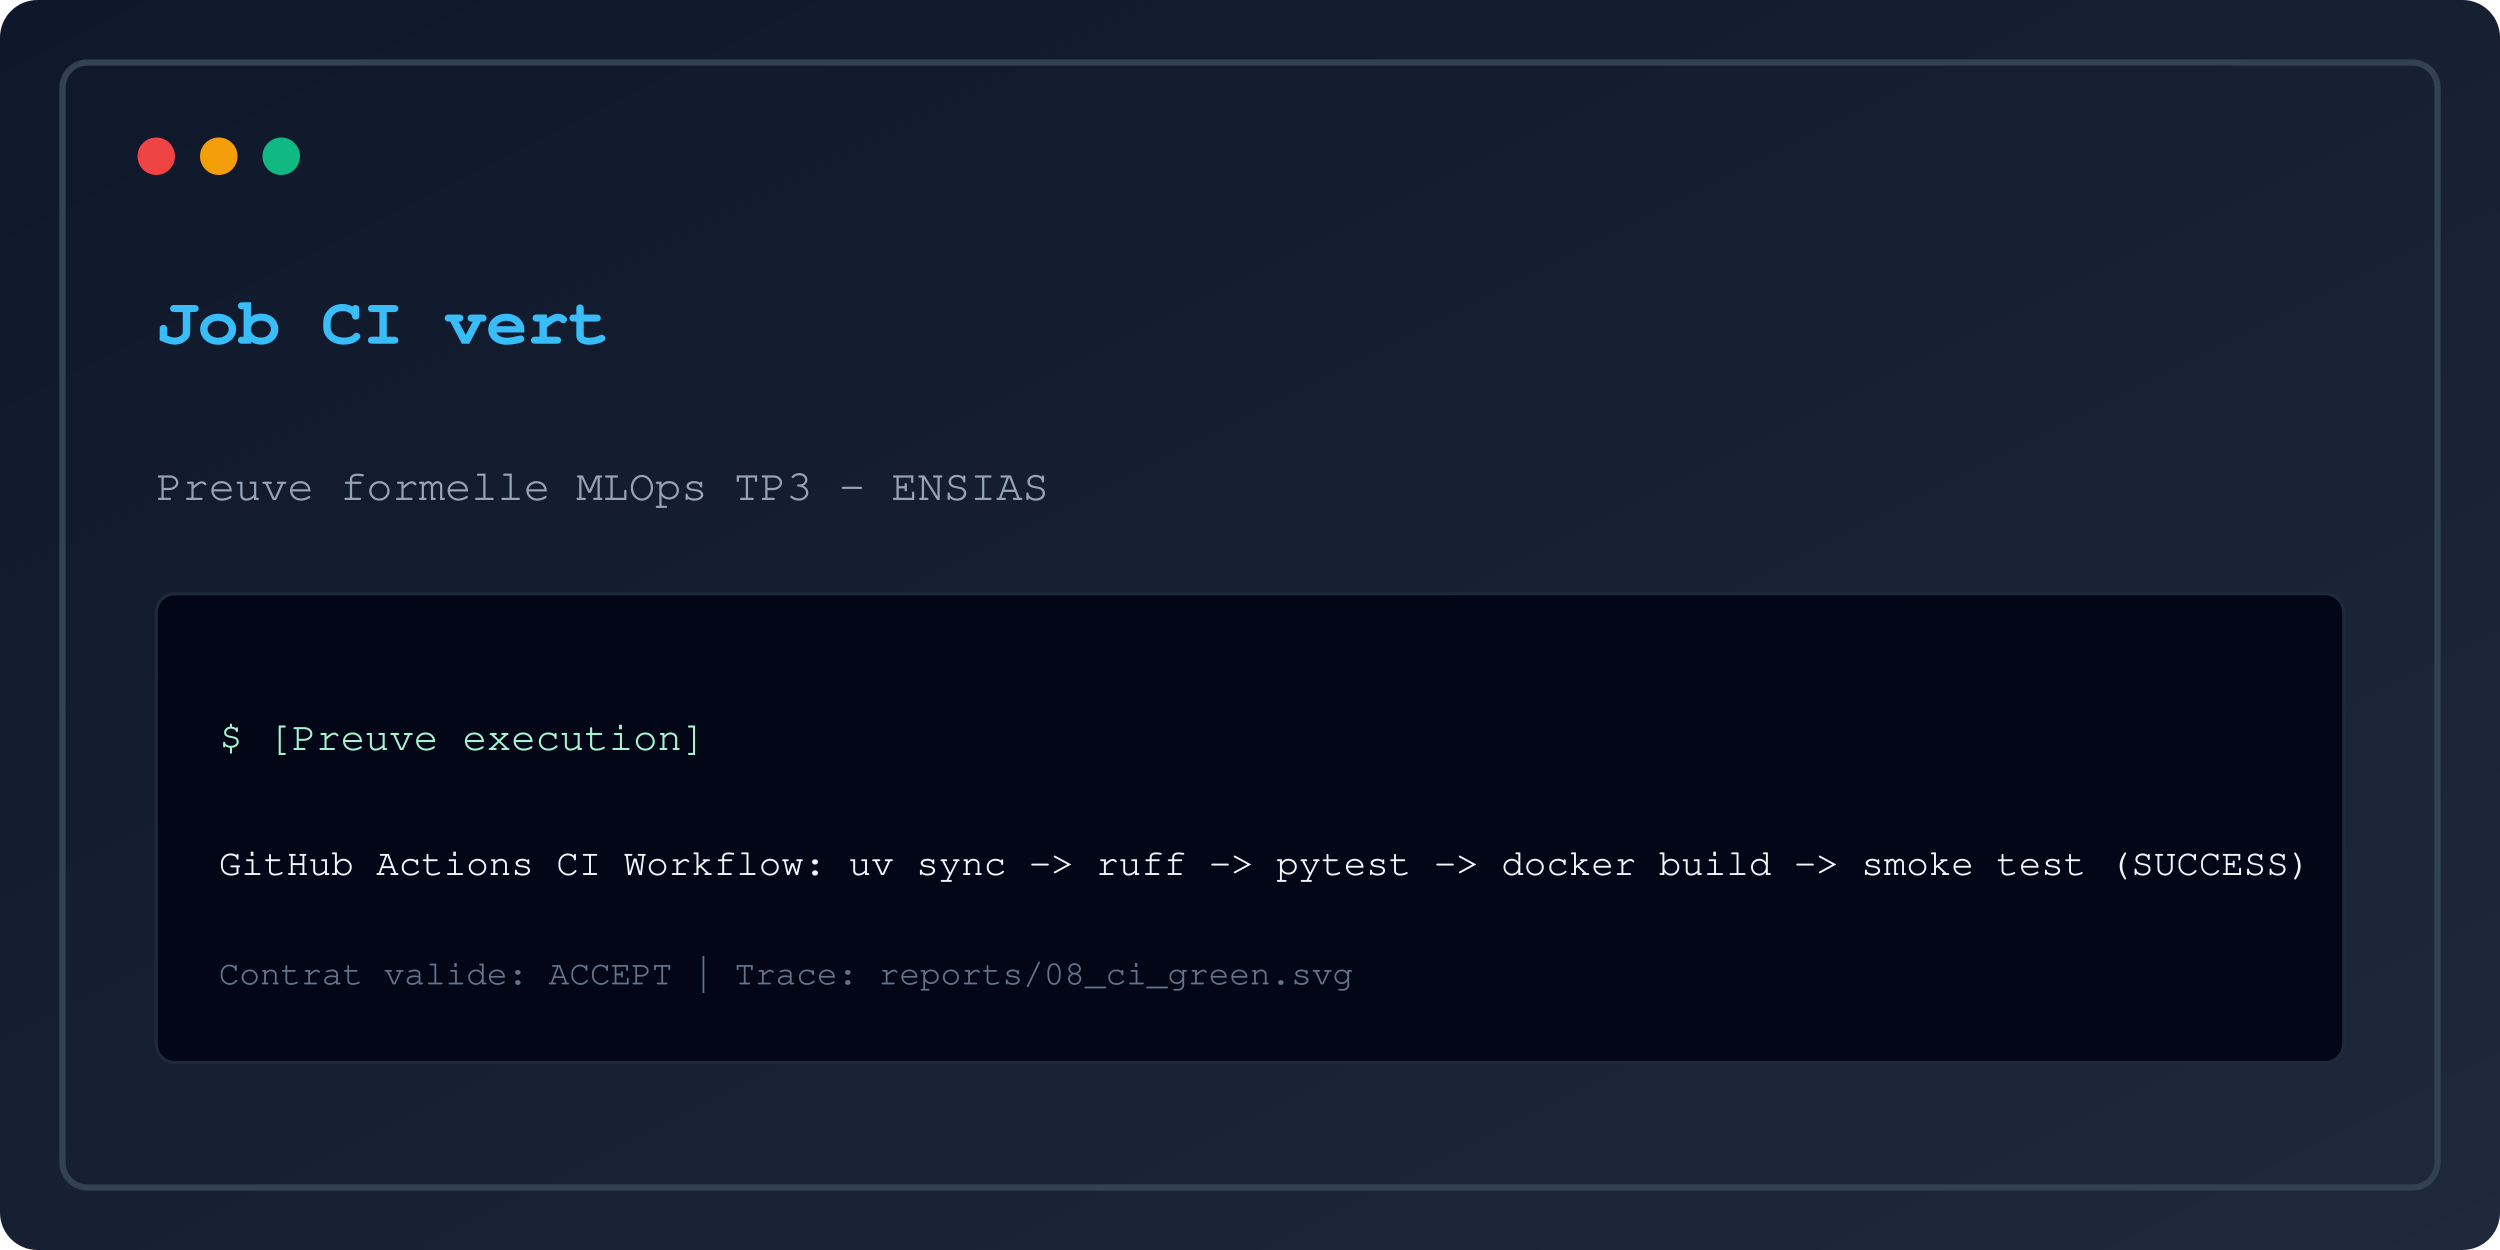
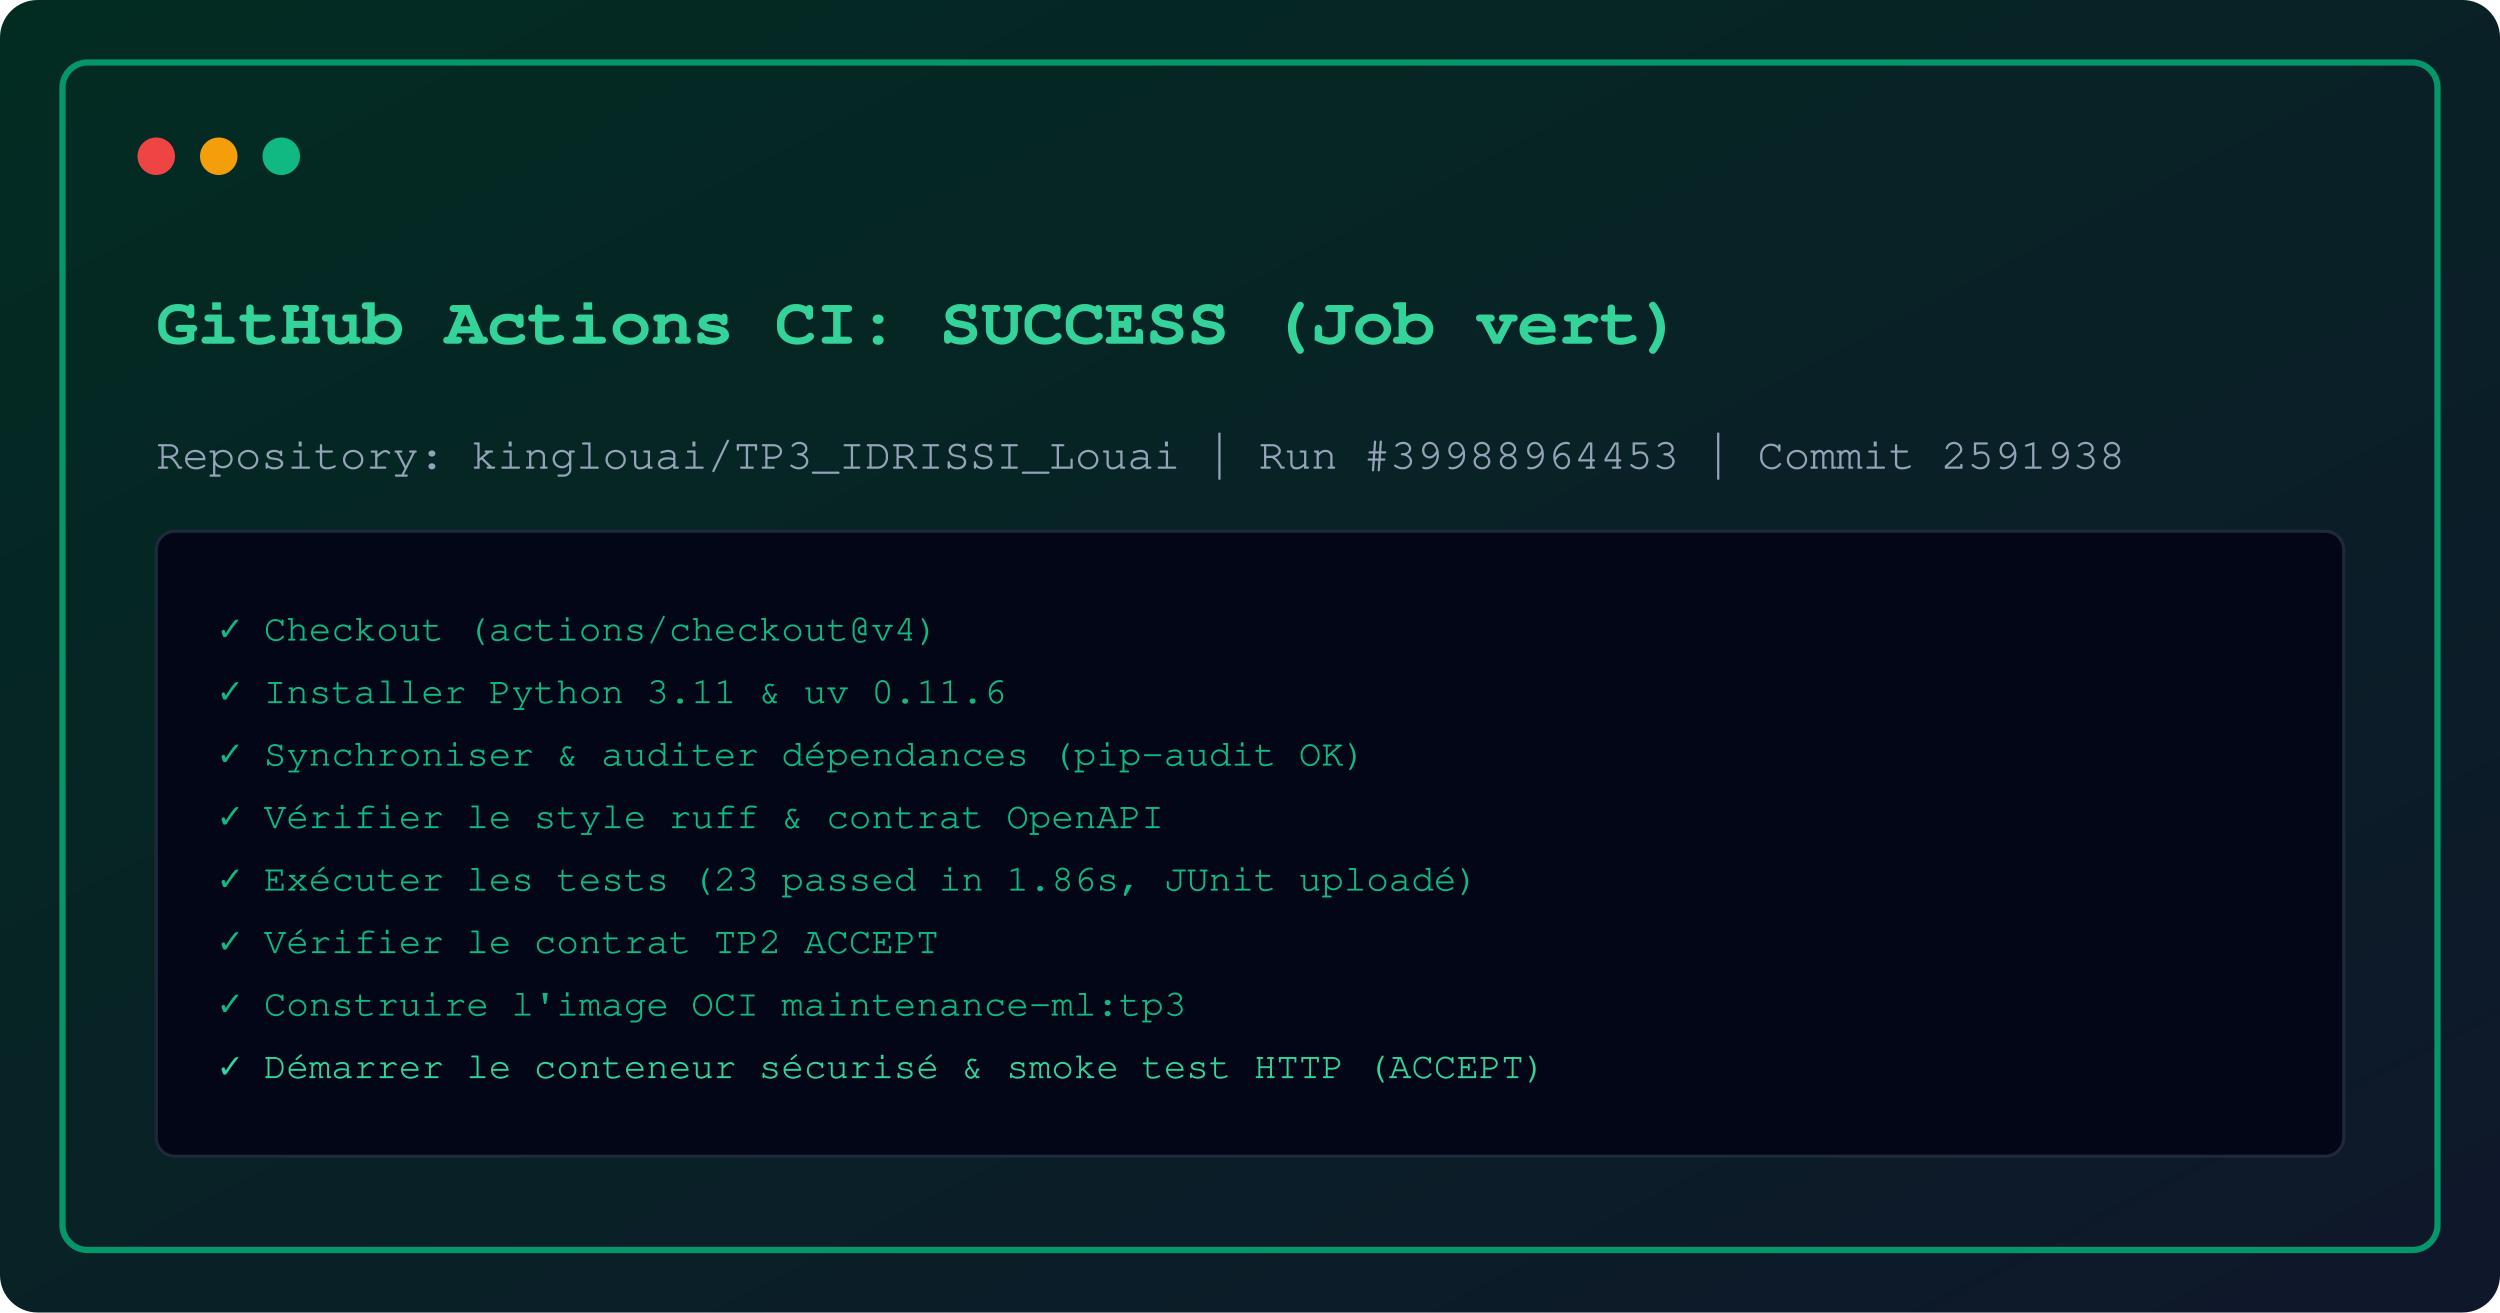
- <svg xmlns="http://www.w3.org/2000/svg" width="800" height="400" viewBox="0 0 800 400">
+ <svg xmlns="http://www.w3.org/2000/svg" width="800" height="420" viewBox="0 0 800 420">
  <defs>
    <linearGradient id="bg" x1="0%" y1="0%" x2="100%" y2="100%">
-       <stop offset="0%" stop-color="#0f172a" />
-       <stop offset="100%" stop-color="#1e293b" />
+       <stop offset="0%" stop-color="#022c22" />
+       <stop offset="100%" stop-color="#0f172a" />
    </linearGradient>
  </defs>
  <rect width="100%" height="100%" fill="url(#bg)" rx="12" />
-   <rect x="20" y="20" width="760" height="360" fill="none" stroke="#334155" stroke-width="2" rx="8" />
+   <rect x="20" y="20" width="760" height="380" fill="none" stroke="#059669" stroke-width="2" rx="8" />
  <circle cx="50" cy="50" r="6" fill="#ef4444" />
  <circle cx="70" cy="50" r="6" fill="#f59e0b" />
  <circle cx="90" cy="50" r="6" fill="#10b981" />
-   <text x="50" y="110" font-family="Courier, monospace" font-size="22" font-weight="bold" fill="#38bdf8">Job CI vert</text>
-   <text x="50" y="160" font-family="Courier, monospace" font-size="14" fill="#94a3b8">Preuve formelle MLOps TP3 - ENSIAS</text>
-   <rect x="50" y="190" width="700" height="150" fill="#020617" stroke="#1e293b" rx="6" />
-   <text x="70" y="240" font-family="Courier, monospace" font-size="13" fill="#a7f3d0">$ [Preuve execution]</text>
-   <text x="70" y="280" font-family="Courier, monospace" font-size="12" fill="#f1f5f9">GitHub Actions CI Workflow: uv sync -&gt; ruff -&gt; pytest -&gt; docker build -&gt; smoke test (SUCCESS)</text>
-   <text x="70" y="315" font-family="Courier, monospace" font-size="11" fill="#64748b">Contrat valide: ACCEPT | Trace: reports/08_ci_green.svg</text>
+   <text x="50" y="110" font-family="Courier, monospace" font-size="22" font-weight="bold" fill="#34d399">GitHub Actions CI: SUCCESS (Job vert)</text>
+   <text x="50" y="150" font-family="Courier, monospace" font-size="14" fill="#94a3b8">Repository: kinglouai/TP3_IDRISSI_Louai | Run #39988964453 | Commit 2591938</text>
+   <rect x="50" y="170" width="700" height="200" fill="#020617" stroke="#1e293b" rx="6" />
+   <text x="70" y="205" font-family="Courier, monospace" font-size="12" fill="#10b981">✓ Checkout (actions/checkout@v4)</text>
+   <text x="70" y="225" font-family="Courier, monospace" font-size="12" fill="#10b981">✓ Installer Python 3.11 &amp; uv 0.11.6</text>
+   <text x="70" y="245" font-family="Courier, monospace" font-size="12" fill="#10b981">✓ Synchroniser &amp; auditer dépendances (pip-audit OK)</text>
+   <text x="70" y="265" font-family="Courier, monospace" font-size="12" fill="#10b981">✓ Vérifier le style ruff &amp; contrat OpenAPI</text>
+   <text x="70" y="285" font-family="Courier, monospace" font-size="12" fill="#10b981">✓ Exécuter les tests (23 passed in 1.86s, JUnit uploadé)</text>
+   <text x="70" y="305" font-family="Courier, monospace" font-size="12" fill="#10b981">✓ Vérifier le contrat TP2 ACCEPT</text>
+   <text x="70" y="325" font-family="Courier, monospace" font-size="12" fill="#10b981">✓ Construire l'image OCI maintenance-ml:tp3</text>
+   <text x="70" y="345" font-family="Courier, monospace" font-size="12" fill="#34d399">✓ Démarrer le conteneur sécurisé &amp; smoke test HTTP (ACCEPT)</text>
</svg>
